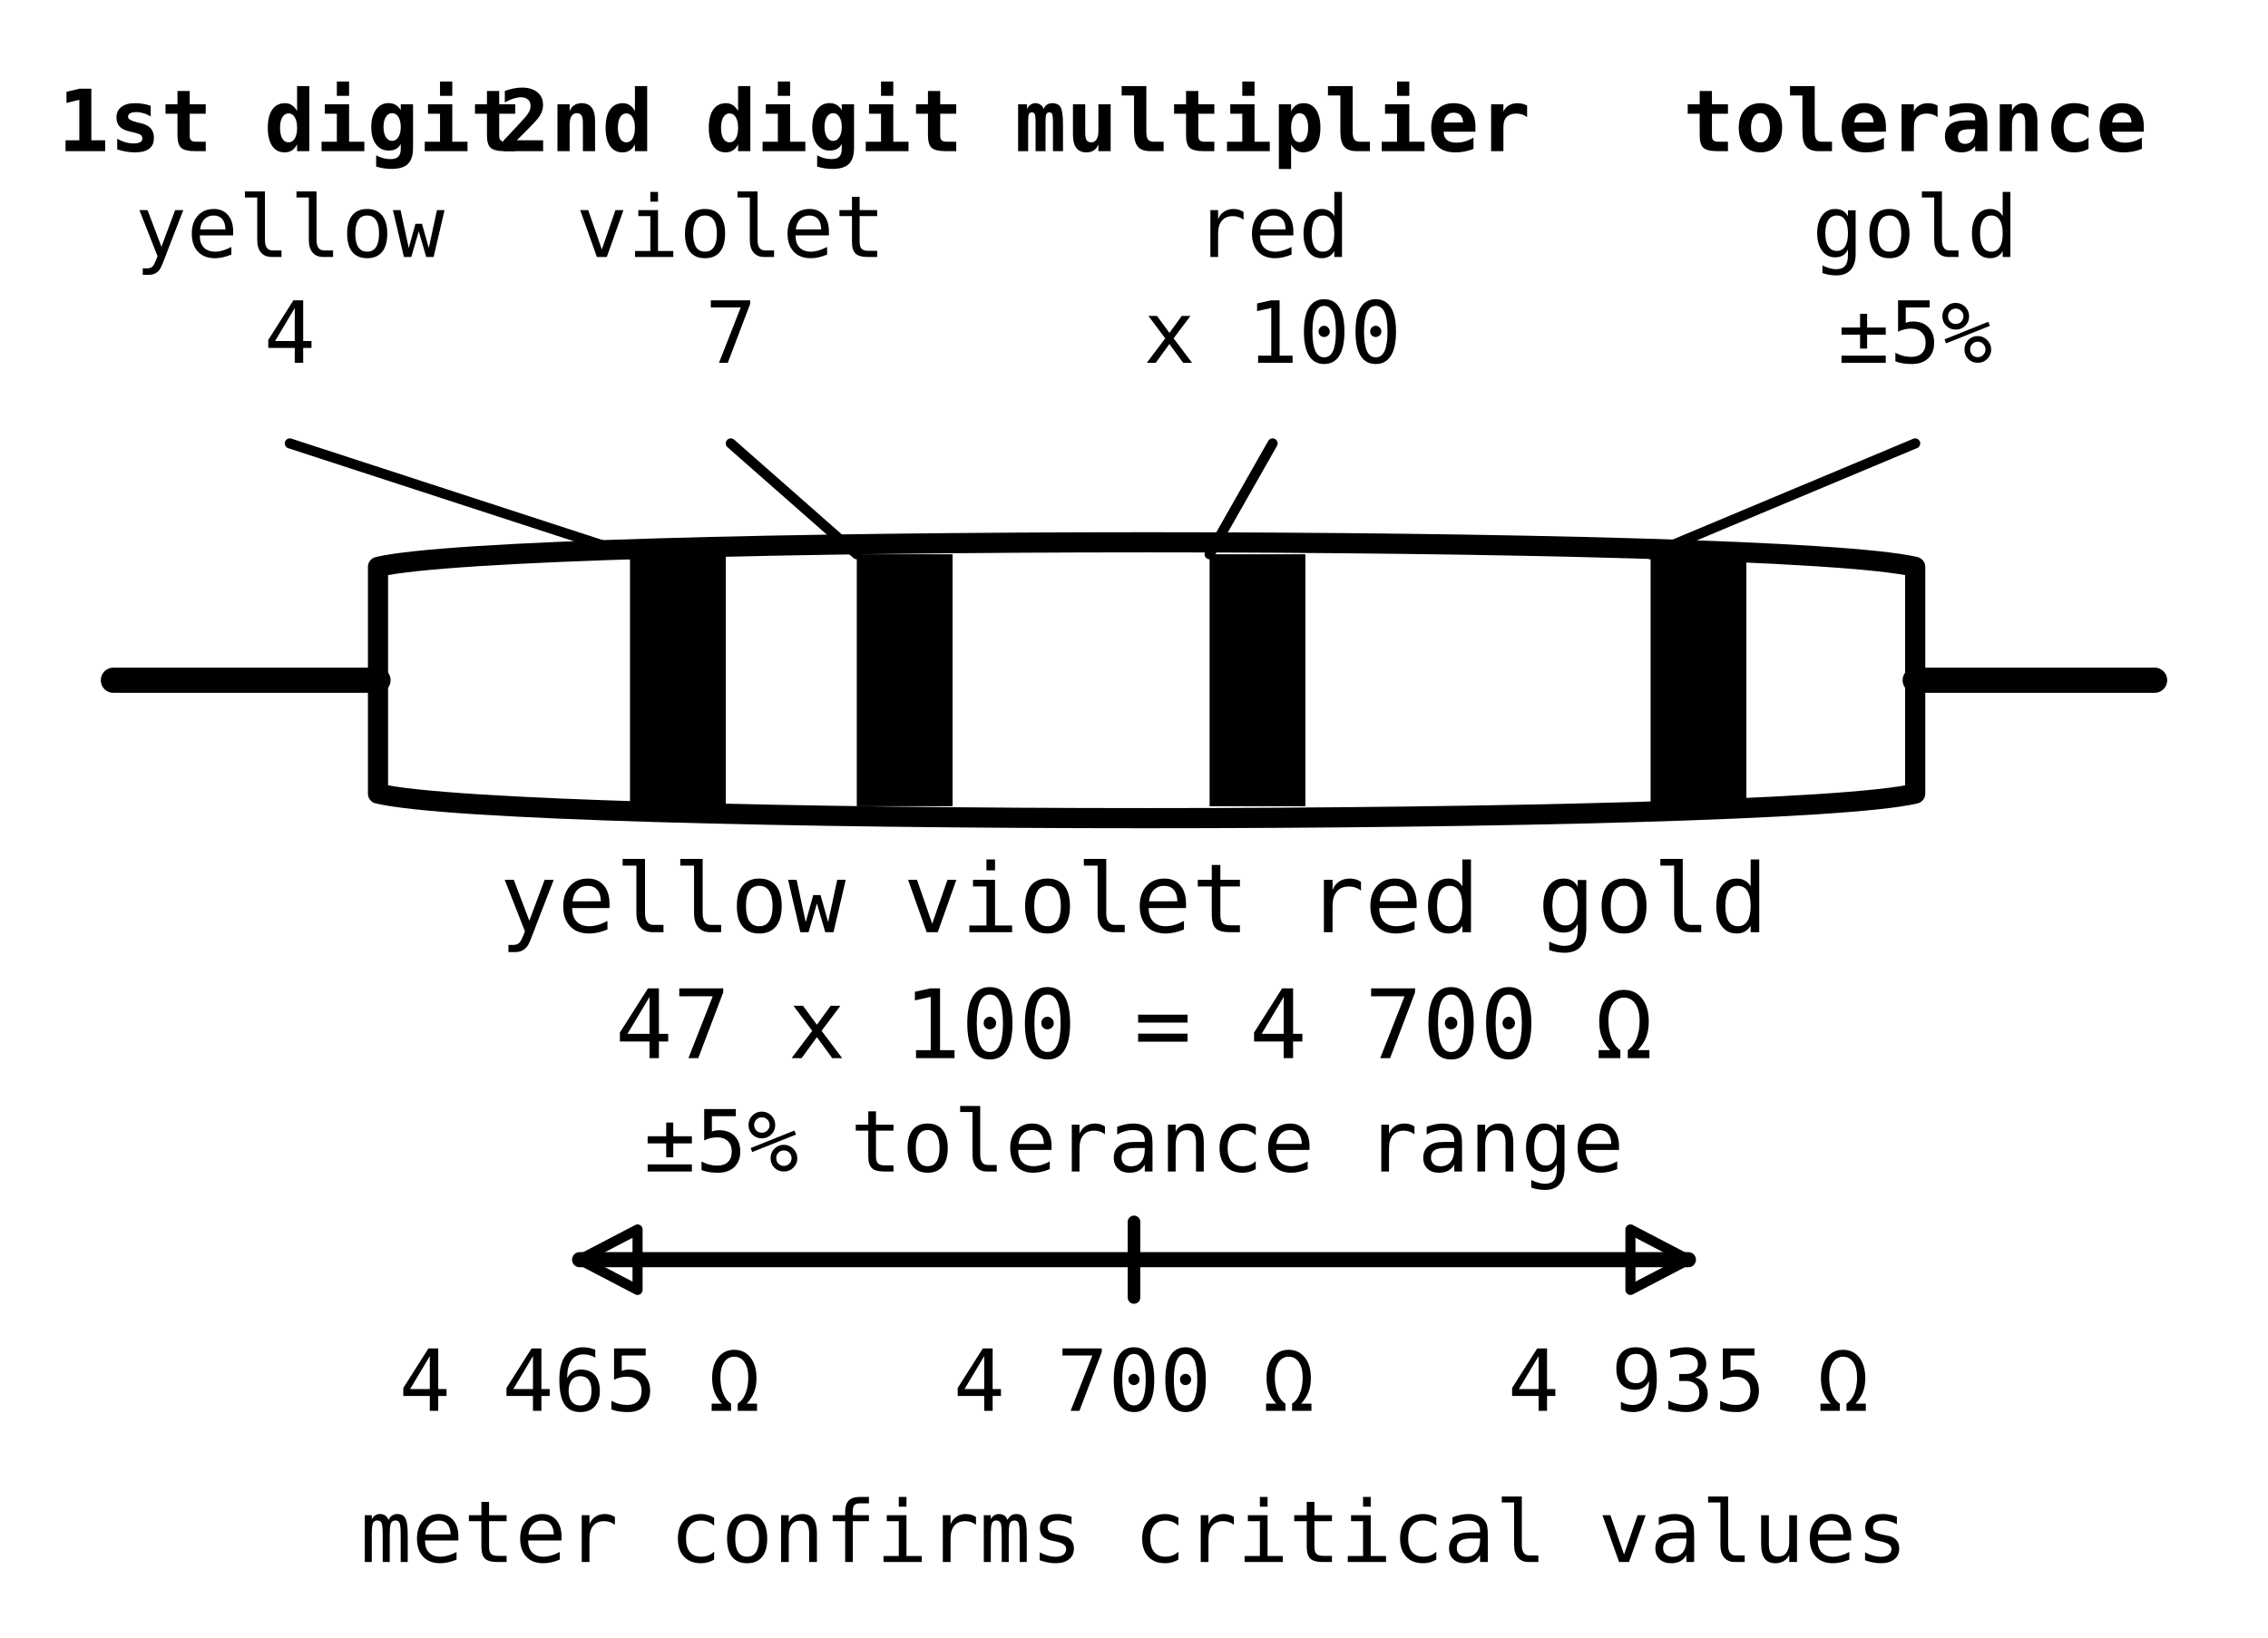
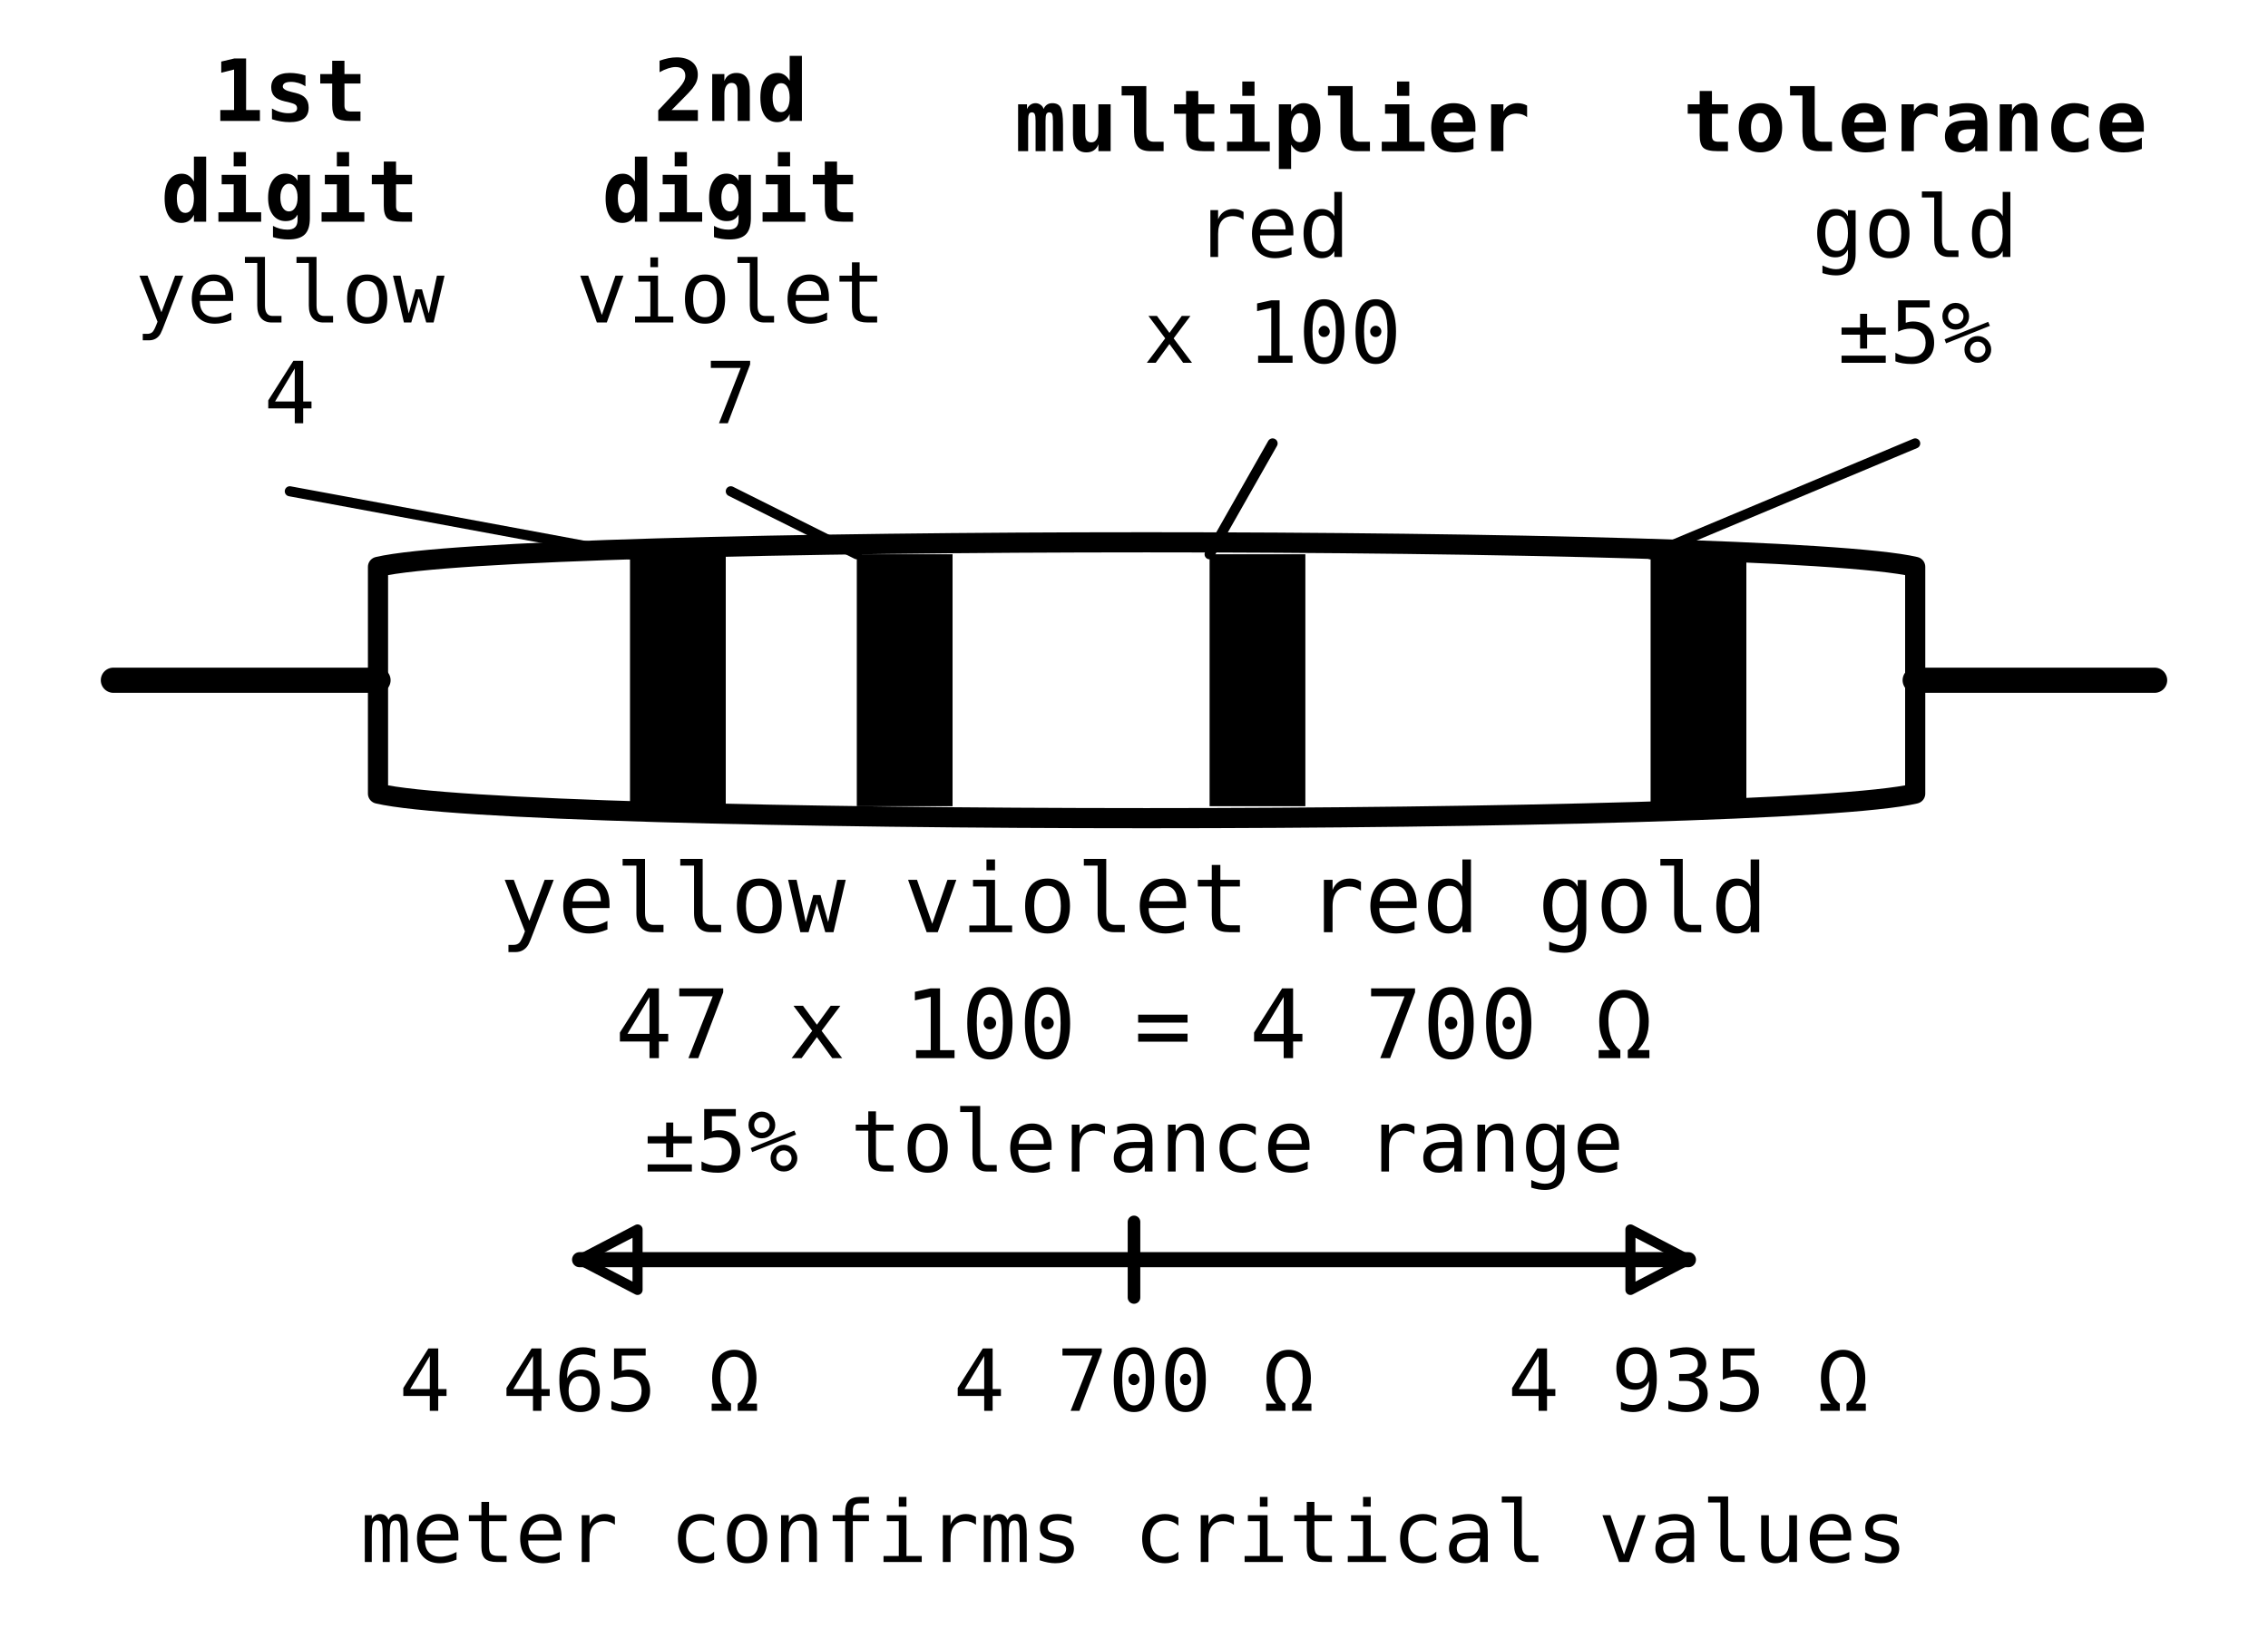
<svg xmlns="http://www.w3.org/2000/svg" id="resistor-colour-code" viewBox="0 0 900 650" role="img">
  <g fill="none" stroke="currentColor" stroke-linecap="round" stroke-linejoin="round">
    <line x1="45" y1="270" x2="150" y2="270" stroke-width="10" />
    <line x1="760" y1="270" x2="855" y2="270" stroke-width="10" />
    <path d="M150 225 C205 212 705 212 760 225 L760 315 C705 328 205 328 150 315 Z" stroke-width="8" />
-     <line x1="115" y1="176" x2="250" y2="220" stroke-width="4" />
-     <line x1="290" y1="176" x2="340" y2="220" stroke-width="4" />
+     <line x1="115" y1="195" x2="250" y2="220" stroke-width="4" />
+     <line x1="290" y1="195" x2="340" y2="220" stroke-width="4" />
    <line x1="505" y1="176" x2="480" y2="220" stroke-width="4" />
    <line x1="760" y1="176" x2="655" y2="220" stroke-width="4" />
    <line x1="230" y1="500" x2="670" y2="500" stroke-width="6" />
    <path d="M230 500 L253 488 L253 512 Z" stroke-width="4" />
    <path d="M670 500 L647 488 L647 512 Z" stroke-width="4" />
    <line x1="450" y1="485" x2="450" y2="515" stroke-width="5" />
  </g>
  <g fill="currentColor">
    <rect x="250" y="220" width="38" height="100" />
    <rect x="340" y="220" width="38" height="100" />
    <rect x="480" y="220" width="38" height="100" />
    <rect x="655" y="220" width="38" height="100" />
  </g>
  <g fill="currentColor" font-family="ui-monospace, SFMono-Regular, Menlo, Consolas, monospace" text-anchor="middle">
-     <text x="115" y="60" font-size="34" font-weight="700">1st digit</text>
-     <text x="115" y="102" font-size="34">yellow</text>
-     <text x="115" y="144" font-size="34">4</text>
-     <text x="290" y="60" font-size="34" font-weight="700">2nd digit</text>
-     <text x="290" y="102" font-size="34">violet</text>
-     <text x="290" y="144" font-size="34">7</text>
+     <text x="115" y="48" font-size="34" font-weight="700">1st</text>
+     <text x="115" y="88" font-size="34" font-weight="700">digit</text>
+     <text x="115" y="128" font-size="34">yellow</text>
+     <text x="115" y="168" font-size="34">4</text>
+     <text x="290" y="48" font-size="34" font-weight="700">2nd</text>
+     <text x="290" y="88" font-size="34" font-weight="700">digit</text>
+     <text x="290" y="128" font-size="34">violet</text>
+     <text x="290" y="168" font-size="34">7</text>
    <text x="505" y="60" font-size="34" font-weight="700">multiplier</text>
    <text x="505" y="102" font-size="34">red</text>
    <text x="505" y="144" font-size="34">x 100</text>
    <text x="760" y="60" font-size="34" font-weight="700">tolerance</text>
    <text x="760" y="102" font-size="34">gold</text>
    <text x="760" y="144" font-size="34">±5%</text>
    <text x="450" y="370" font-size="38">yellow violet red gold</text>
    <text x="450" y="420" font-size="38">47 x 100 = 4 700 Ω</text>
    <text x="450" y="465" font-size="34">±5% tolerance range</text>
    <text x="230" y="560" font-size="34">4 465 Ω</text>
    <text x="450" y="560" font-size="34">4 700 Ω</text>
    <text x="670" y="560" font-size="34">4 935 Ω</text>
    <text x="450" y="620" font-size="34">meter confirms critical values</text>
  </g>
</svg>
